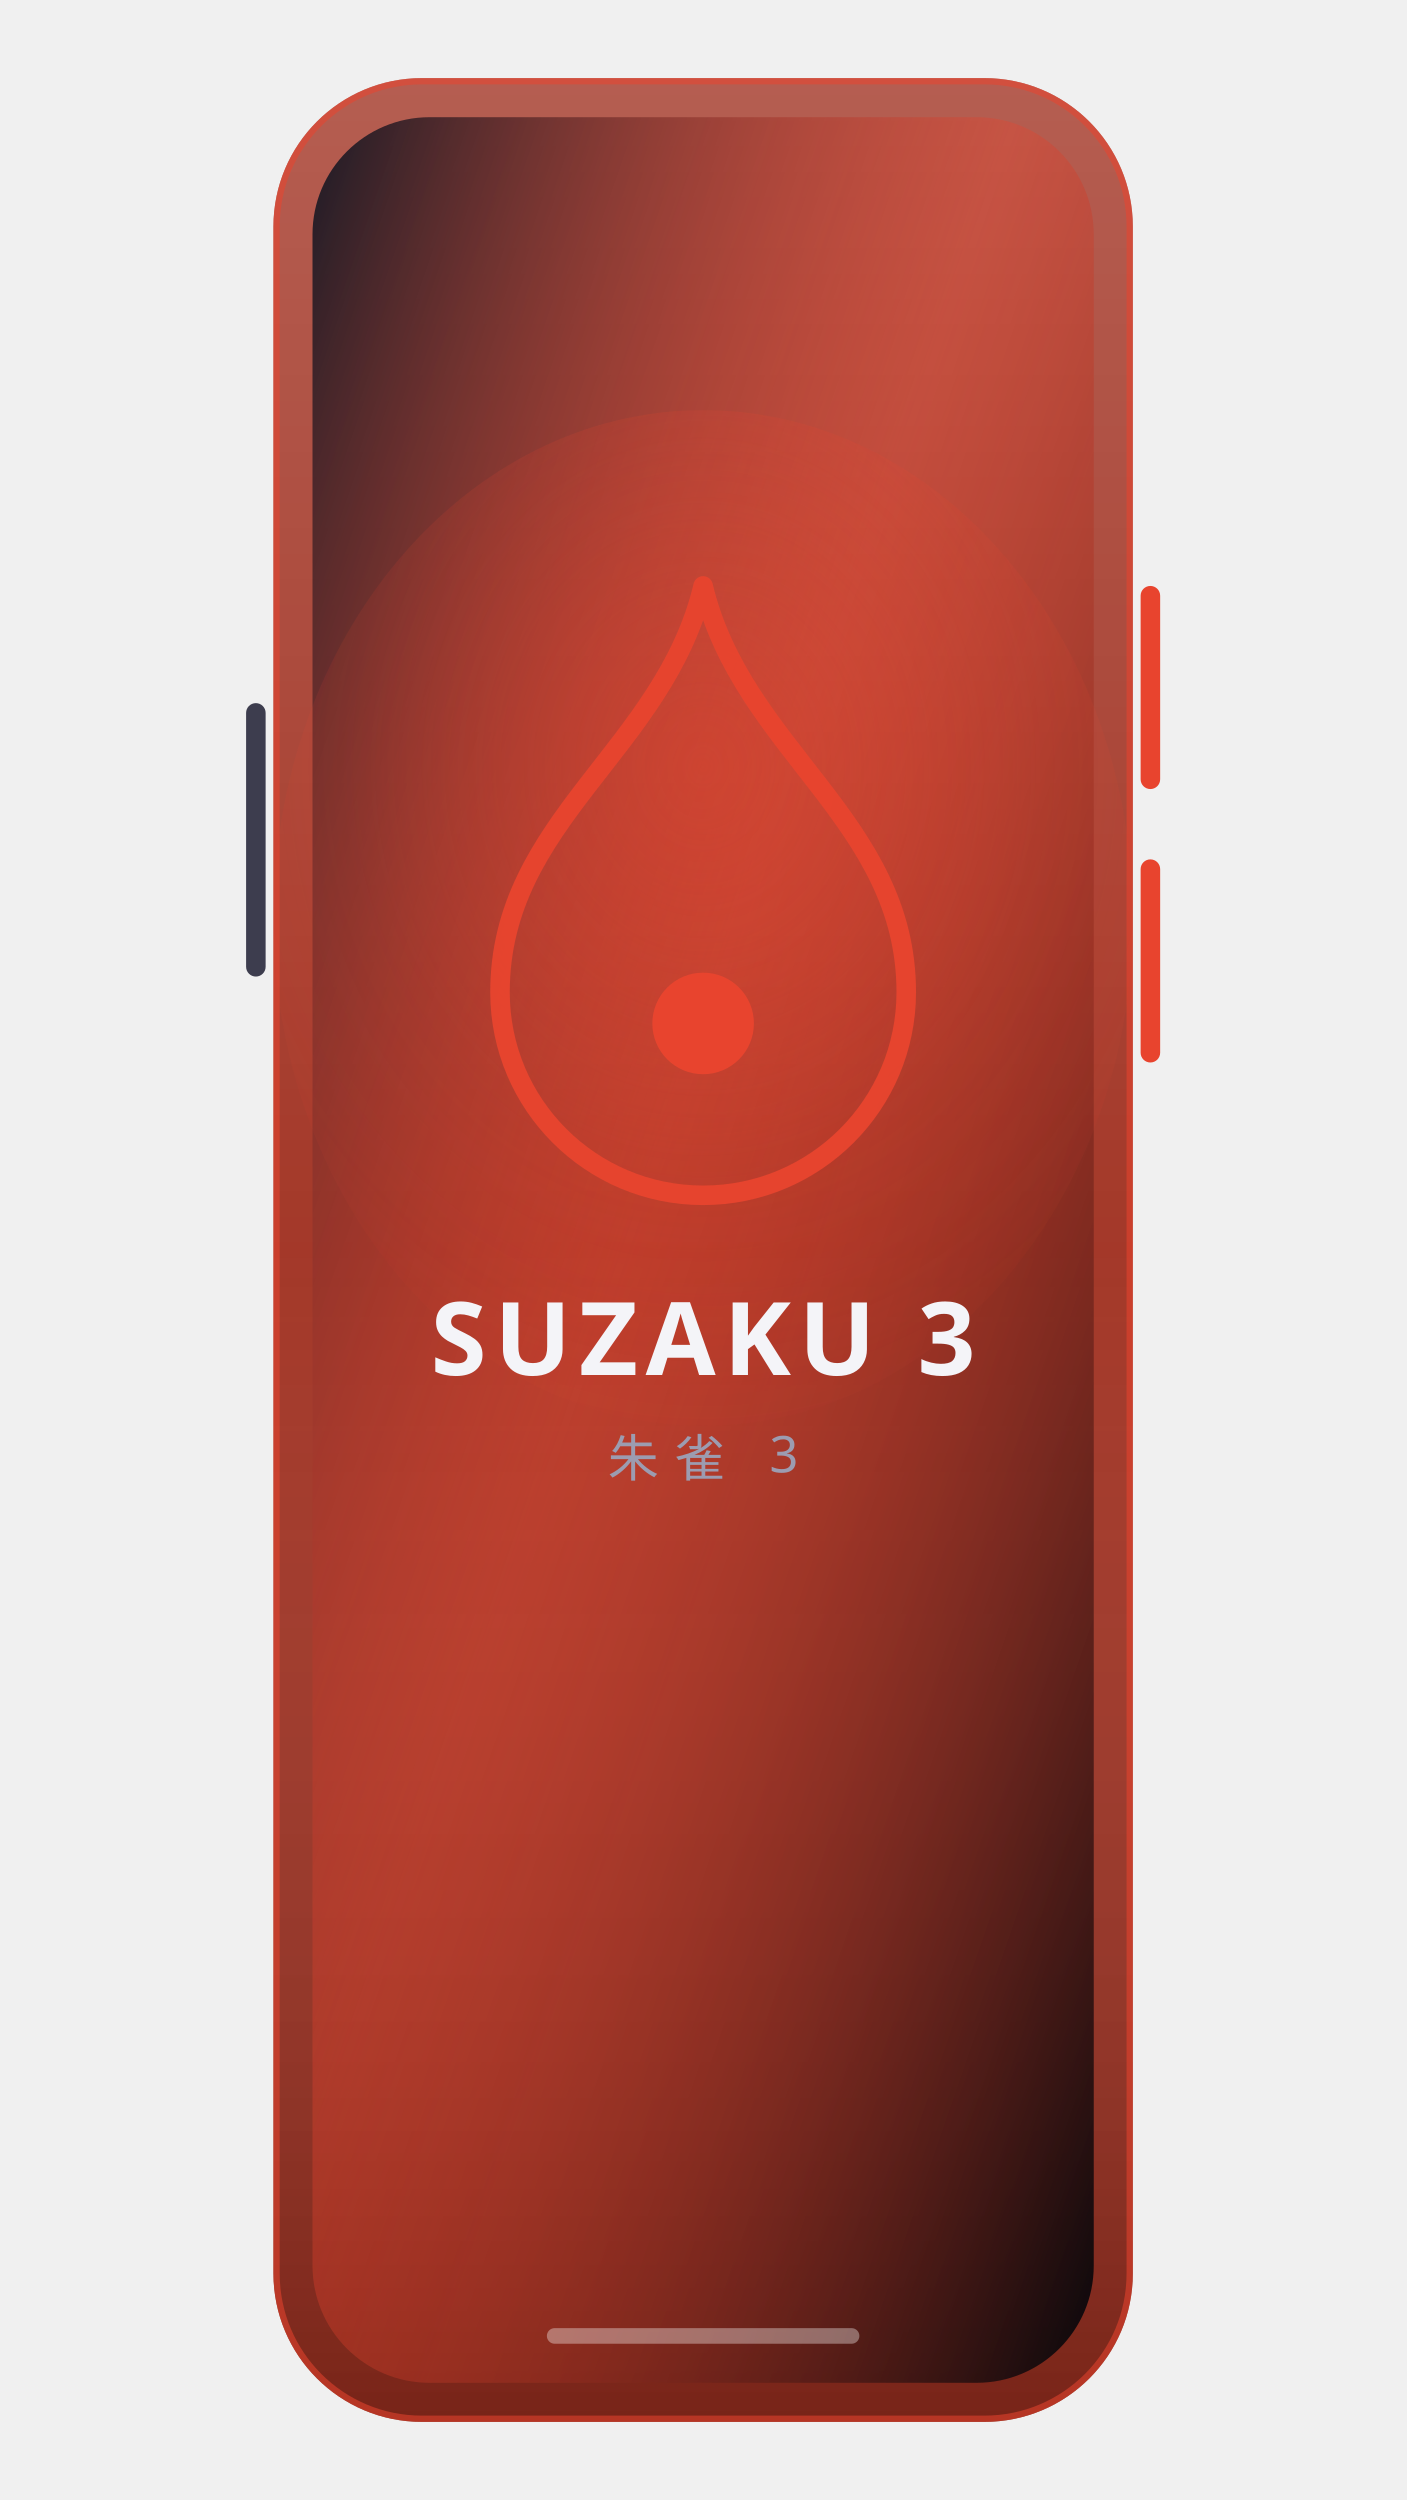
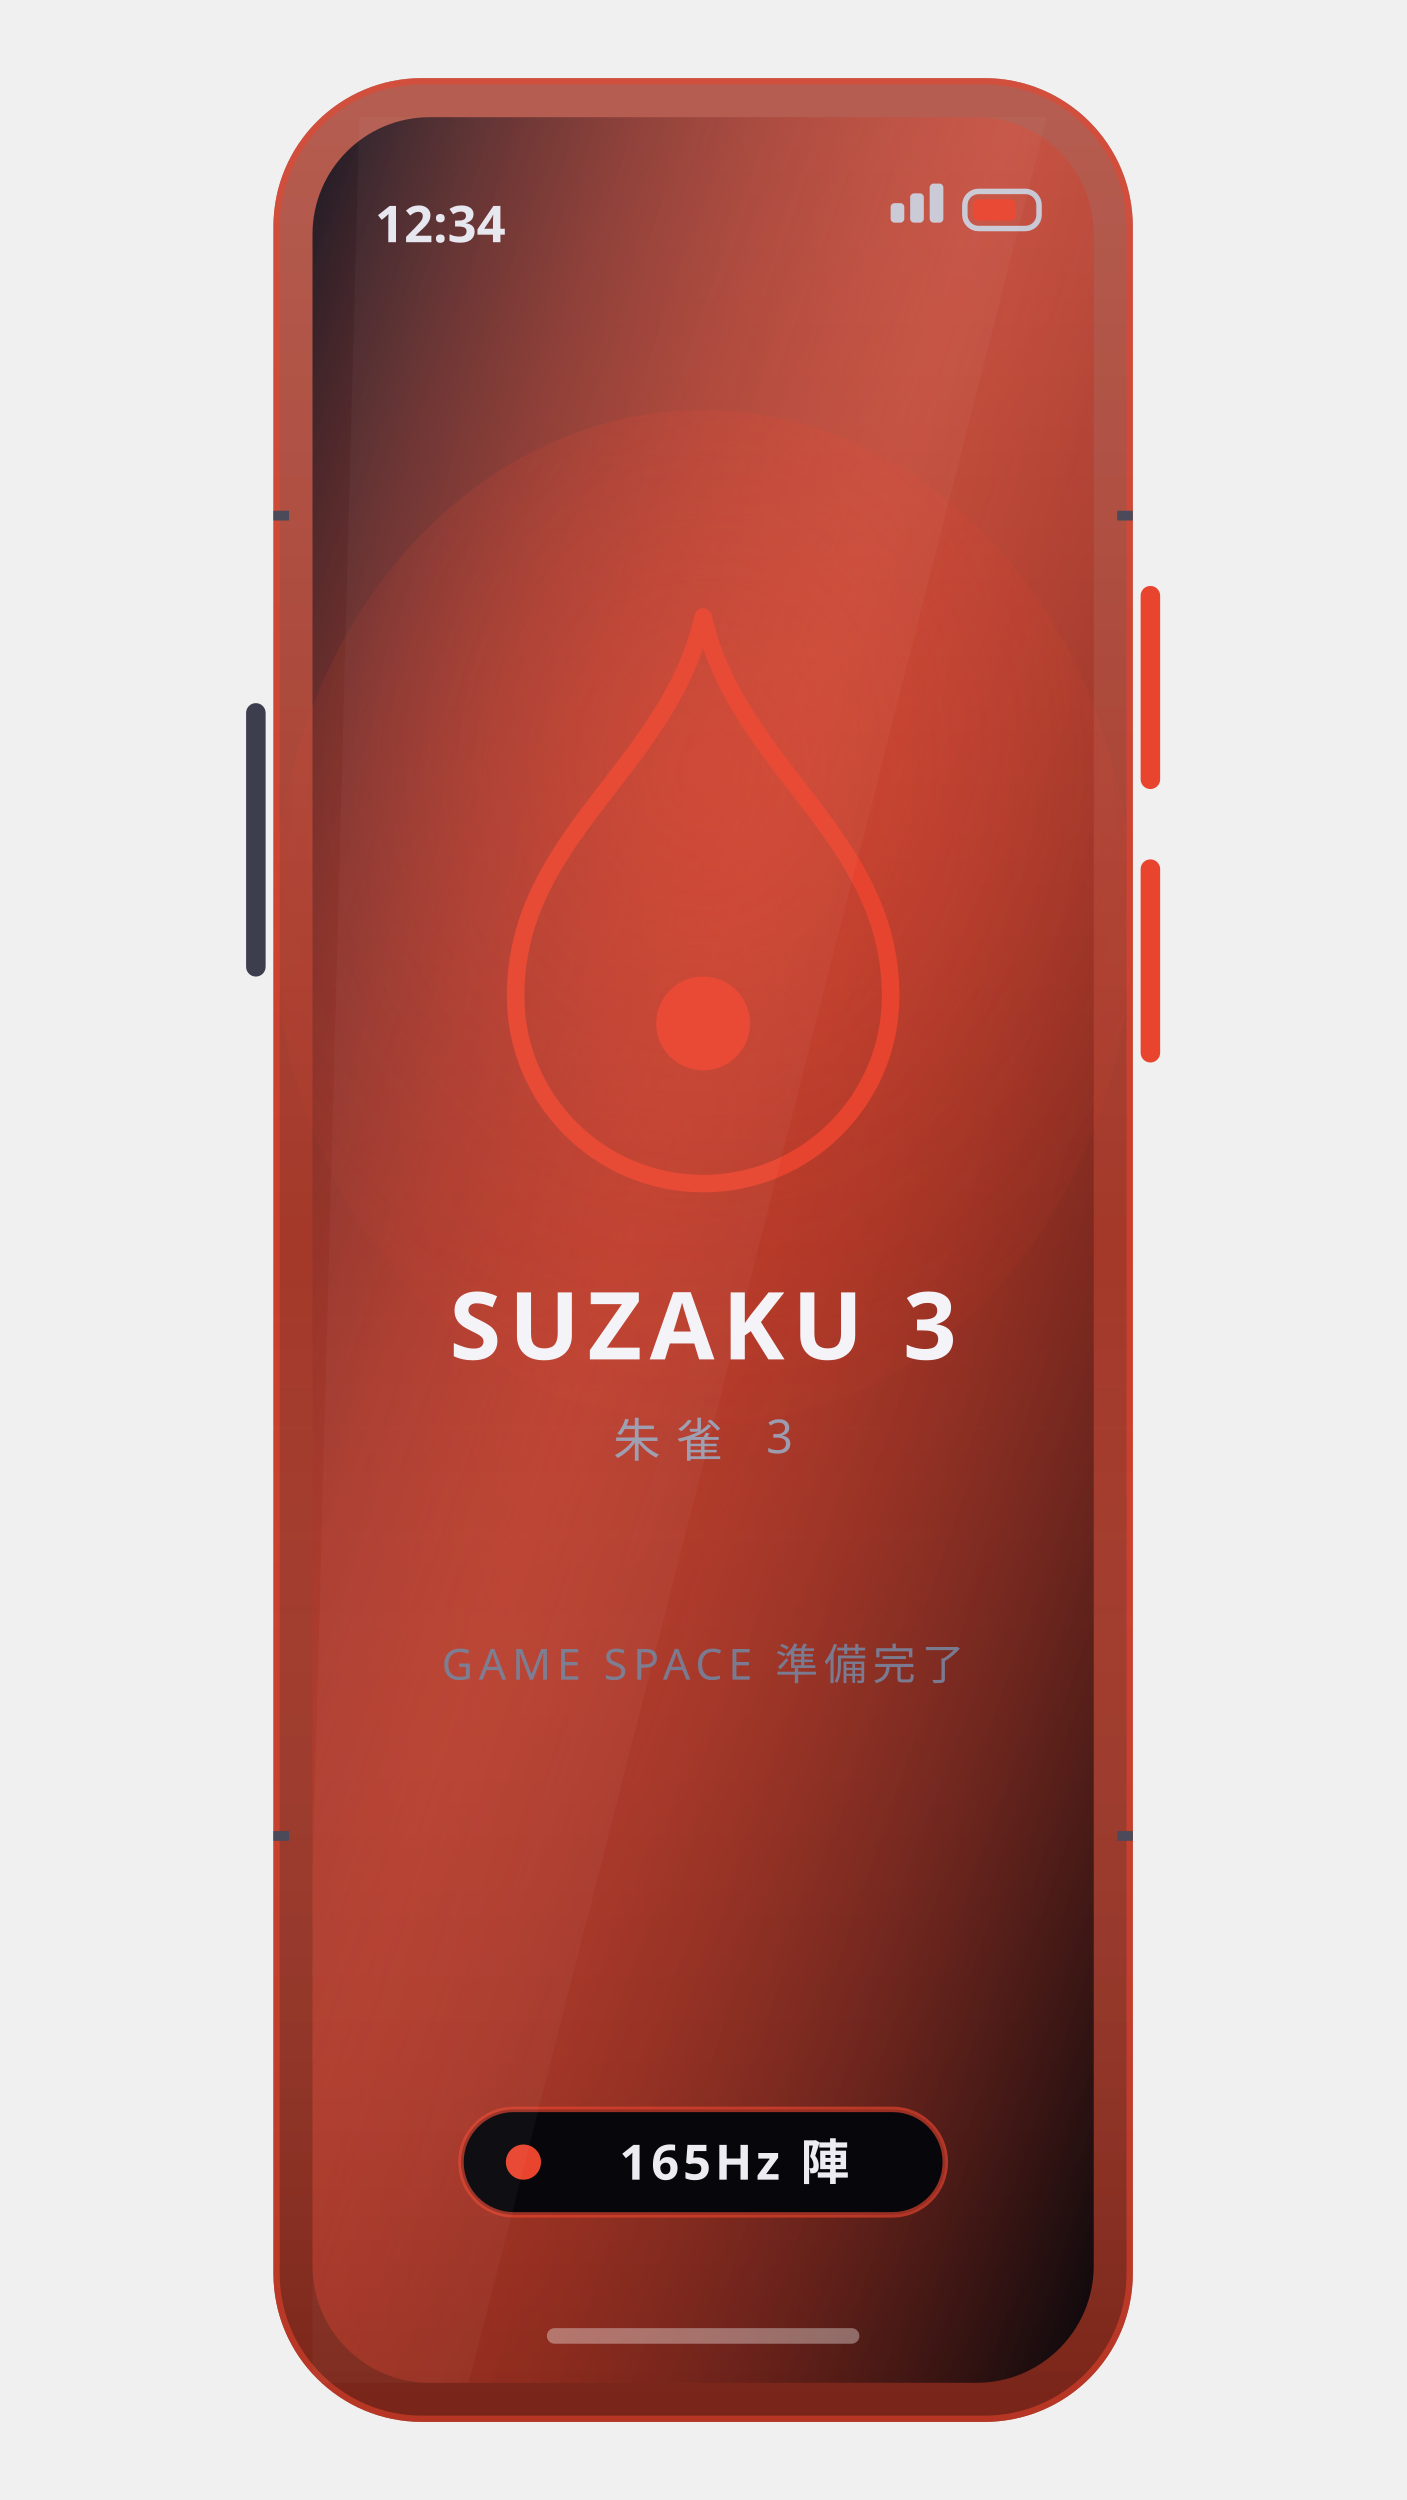
<svg xmlns="http://www.w3.org/2000/svg" viewBox="0 0 360 640" role="img" aria-label="SUZAKU 3">
  <defs>
    <linearGradient id="scrsuzaku31" x1="0" y1="0" x2="1" y2="1">
      <stop offset="0" stop-color="#1b1b26" />
      <stop offset="0.45" stop-color="#e8442e" stop-opacity="0.34" />
      <stop offset="1" stop-color="#07070b" />
    </linearGradient>
    <radialGradient id="flaresuzaku31" cx="0.5" cy="0.35" r="0.75">
      <stop offset="0" stop-color="#e8442e" stop-opacity="0.42" />
      <stop offset="0.55" stop-color="#e8442e" stop-opacity="0.12" />
      <stop offset="1" stop-color="#e8442e" stop-opacity="0" />
    </radialGradient>
    <linearGradient id="metalsuzaku31" x1="0" y1="0" x2="0" y2="1">
      <stop offset="0" stop-color="#ffffff" stop-opacity="0.22" />
      <stop offset="0.5" stop-color="#ffffff" stop-opacity="0.04" />
      <stop offset="1" stop-color="#000000" stop-opacity="0.25" />
    </linearGradient>
  </defs>
  <rect x="70" y="20" width="220" height="600" rx="38" fill="#a03020" />
  <rect x="70" y="20" width="220" height="600" rx="38" fill="url(#metalsuzaku31)" />
  <rect x="70.8" y="20.8" width="218.4" height="598.4" rx="37.2" fill="none" stroke="#e8442e" stroke-opacity="0.55" stroke-width="1.6" />
+   <path d="M70 132 h4 M70 470 h4 M286 132 h4 M286 470 h4" stroke="#4a4a5a" stroke-width="2.5" />
  <rect x="80" y="30" width="200" height="580" rx="30" fill="url(#scrsuzaku31)" />
  <ellipse cx="180" cy="235" rx="110" ry="130" fill="url(#flaresuzaku31)" />
-   <path d="M180 150 c-10 42 -52 60 -52 104 a52 52 0 0 0 104 0 c0 -44 -42 -62 -52 -104z" fill="none" stroke="#e8442e" stroke-width="5" stroke-linejoin="round" opacity="0.95" />
-   <circle cx="180" cy="262" r="13" fill="#e8442e" />
-   <text x="180" y="352" font-family="'Noto Sans JP',sans-serif" font-size="26" font-weight="800" fill="#f4f4f8" text-anchor="middle" letter-spacing="2">SUZAKU 3</text>
-   <text x="180" y="378" font-family="'Noto Sans JP',sans-serif" font-size="13" fill="#9c9cb0" text-anchor="middle" letter-spacing="4">朱雀 3</text>
+   <text x="96" y="62" font-family="'Noto Sans JP',sans-serif" font-size="13" font-weight="700" fill="#e6e6ee">12:34</text>
+   <rect x="228" y="52" width="3.5" height="5" rx="1" fill="#c9c9d6" />
+   <rect x="233" y="49.5" width="3.5" height="7.5" rx="1" fill="#c9c9d6" />
+   <rect x="238" y="47" width="3.5" height="10" rx="1" fill="#c9c9d6" />
+   <rect x="247" y="49" width="19" height="9.5" rx="3.5" fill="none" stroke="#c9c9d6" stroke-width="1.4" />
+   <rect x="249" y="51" width="11" height="5.5" rx="1.5" fill="#e8442e" />
+   <path d="M180 158 c-9 39 -48 56 -48 97 a48 48 0 0 0 96 0 c0 -41 -39 -58 -48 -97z" fill="none" stroke="#e8442e" stroke-width="4.5" stroke-linejoin="round" opacity="0.95" />
+   <circle cx="180" cy="262" r="12" fill="#e8442e" />
+   <text x="180" y="348" font-family="'Noto Sans JP',sans-serif" font-size="24" font-weight="800" fill="#f4f4f8" text-anchor="middle" letter-spacing="2">SUZAKU 3</text>
+   <text x="180" y="373" font-family="'Noto Sans JP',sans-serif" font-size="12" fill="#9c9cb0" text-anchor="middle" letter-spacing="4">朱雀 3</text>
+   <text x="180" y="430" font-family="'Noto Sans JP',sans-serif" font-size="11" fill="#7a7a90" text-anchor="middle" letter-spacing="1.5">GAME SPACE 準備完了</text>
+   <rect x="118" y="540" width="124" height="27" rx="13.5" fill="#07070b" stroke="#e8442e" stroke-opacity="0.65" stroke-width="1.4" />
+   <circle cx="134" cy="553.5" r="4.5" fill="#e8442e" />
+   <text x="188" y="558" font-family="'Noto Sans JP',sans-serif" font-size="12.5" font-weight="700" fill="#ececf2" text-anchor="middle" letter-spacing="1">165Hz 陣</text>
  <rect x="140" y="596" width="80" height="4" rx="2" fill="#ffffff" opacity="0.35" />
+   <path d="M92 30 L268 30 L120 610 L80 610 L80 480 Z" fill="#ffffff" opacity="0.035" />
  <rect x="292" y="150" width="5" height="52" rx="2.5" fill="#e8442e" />
  <rect x="292" y="220" width="5" height="52" rx="2.5" fill="#e8442e" />
  <rect x="63" y="180" width="5" height="70" rx="2.5" fill="#3d3d4e" />
</svg>
